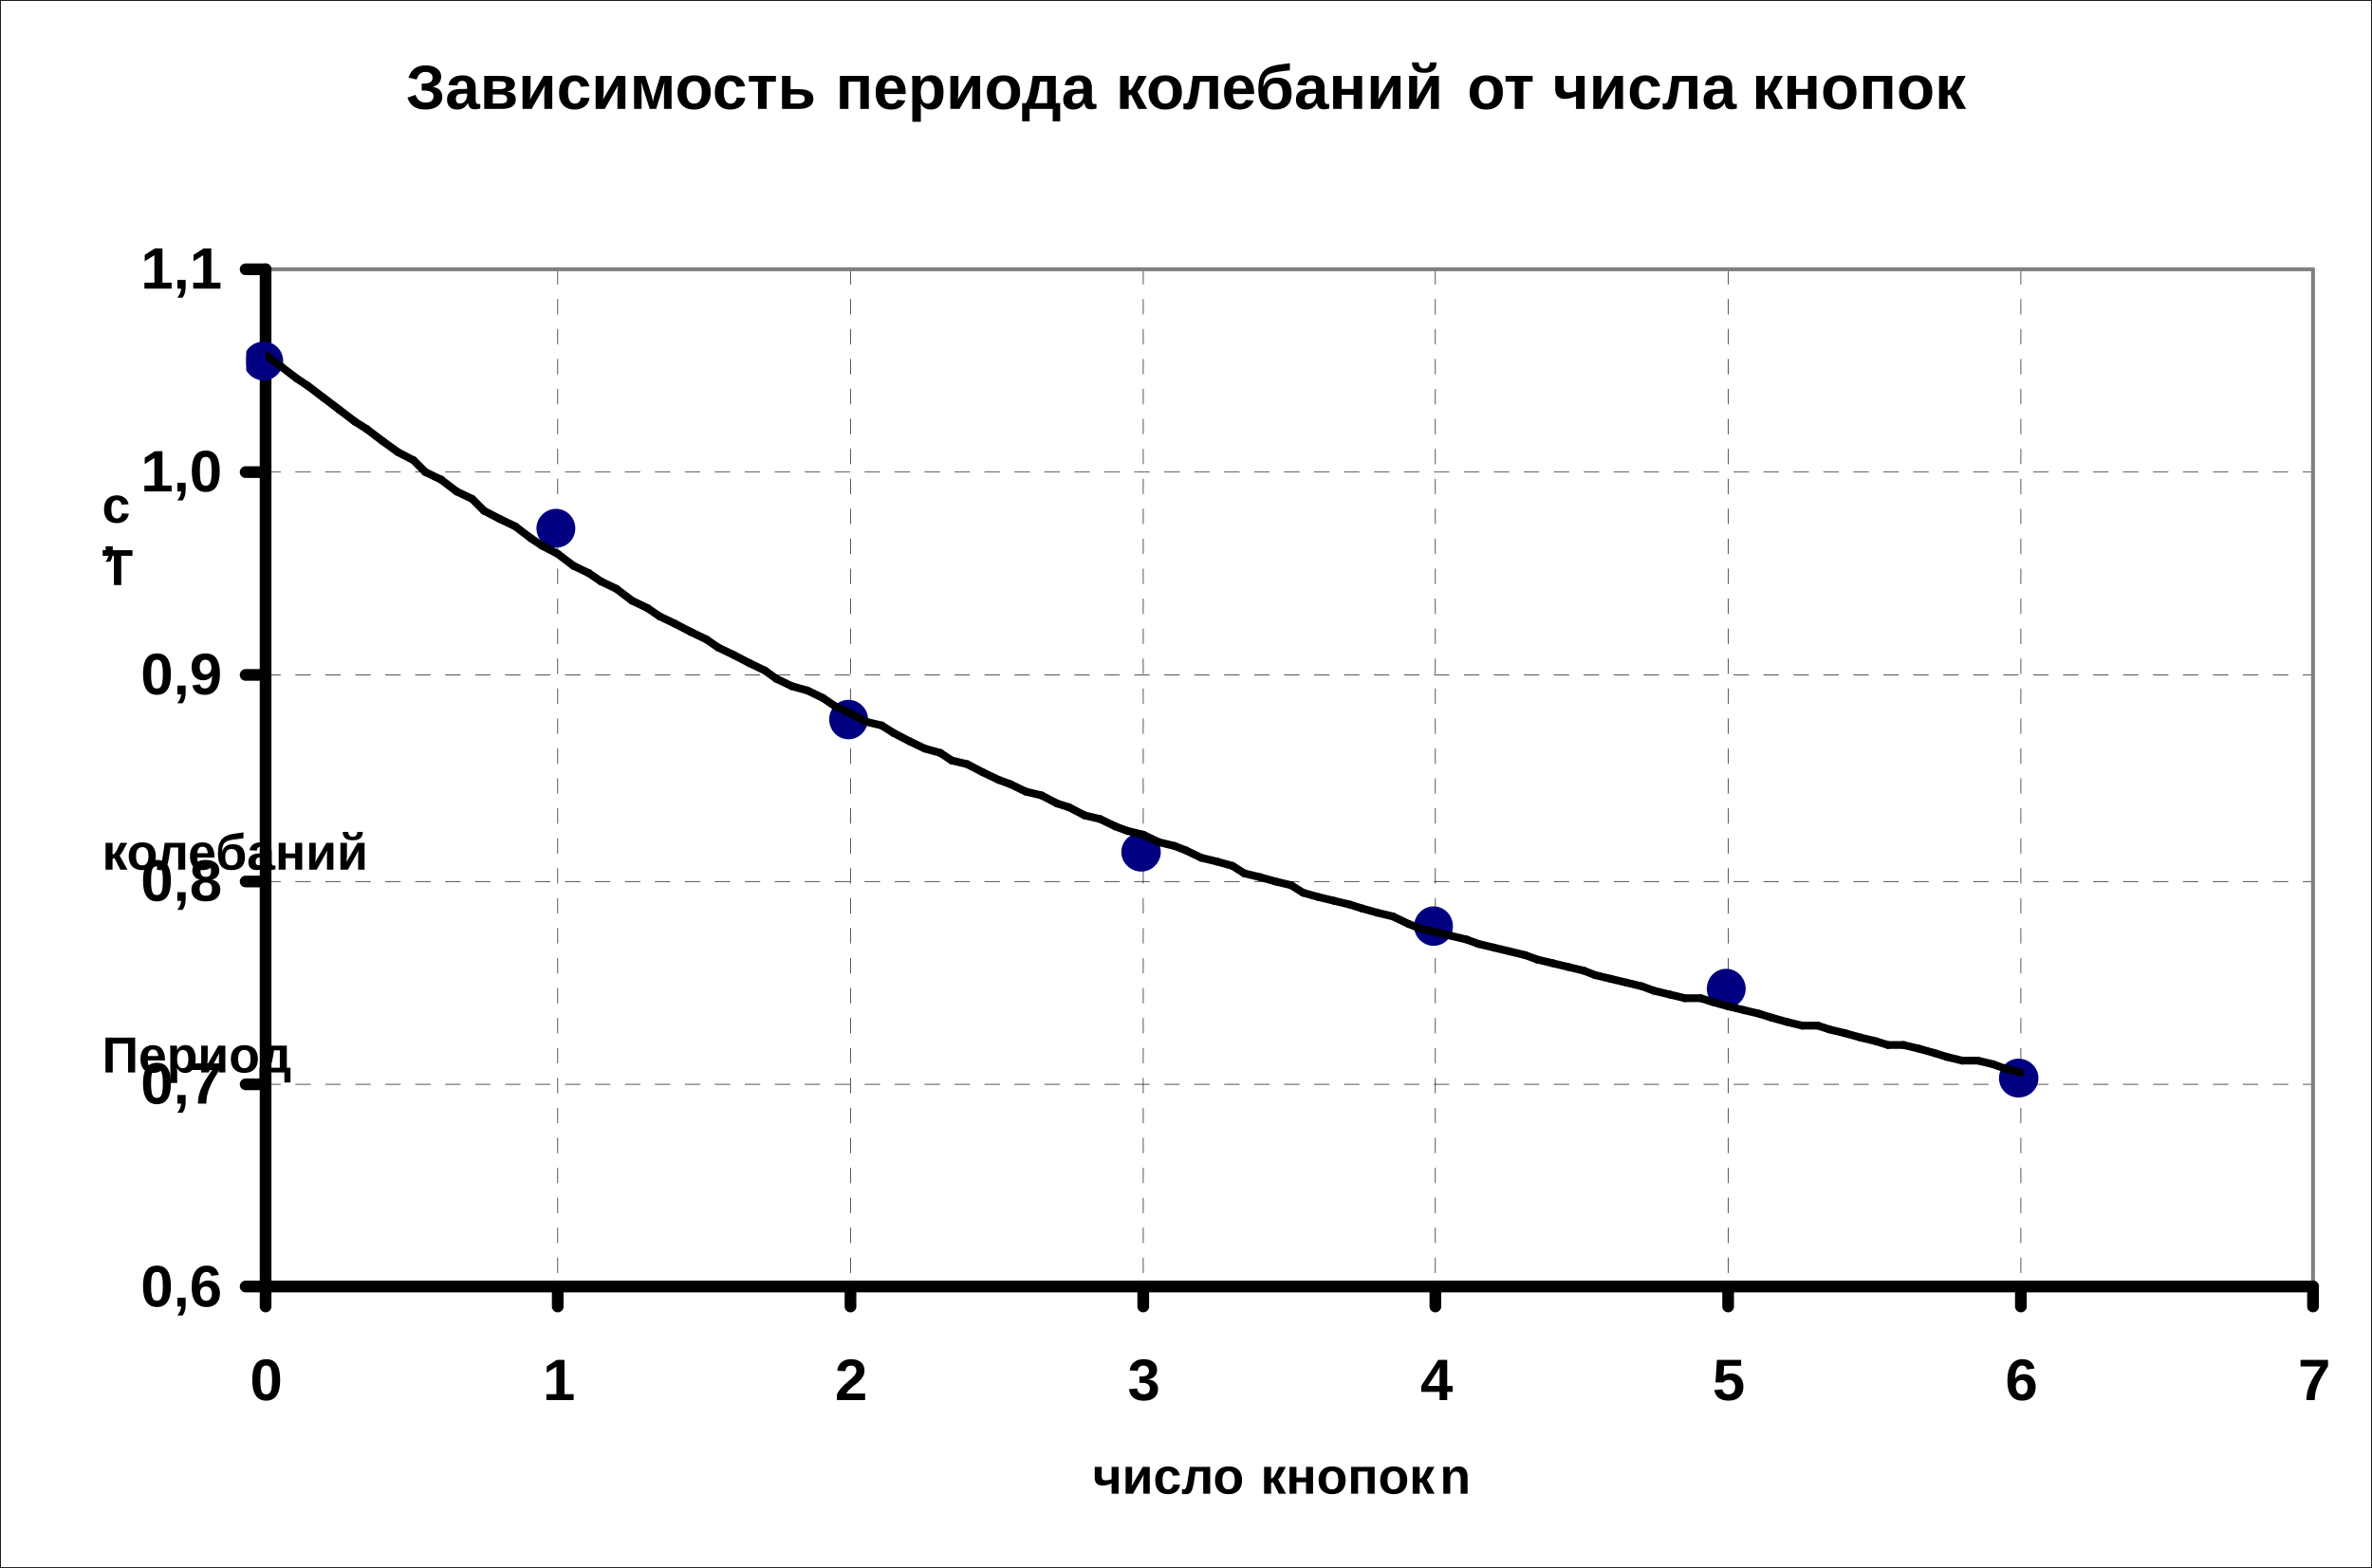
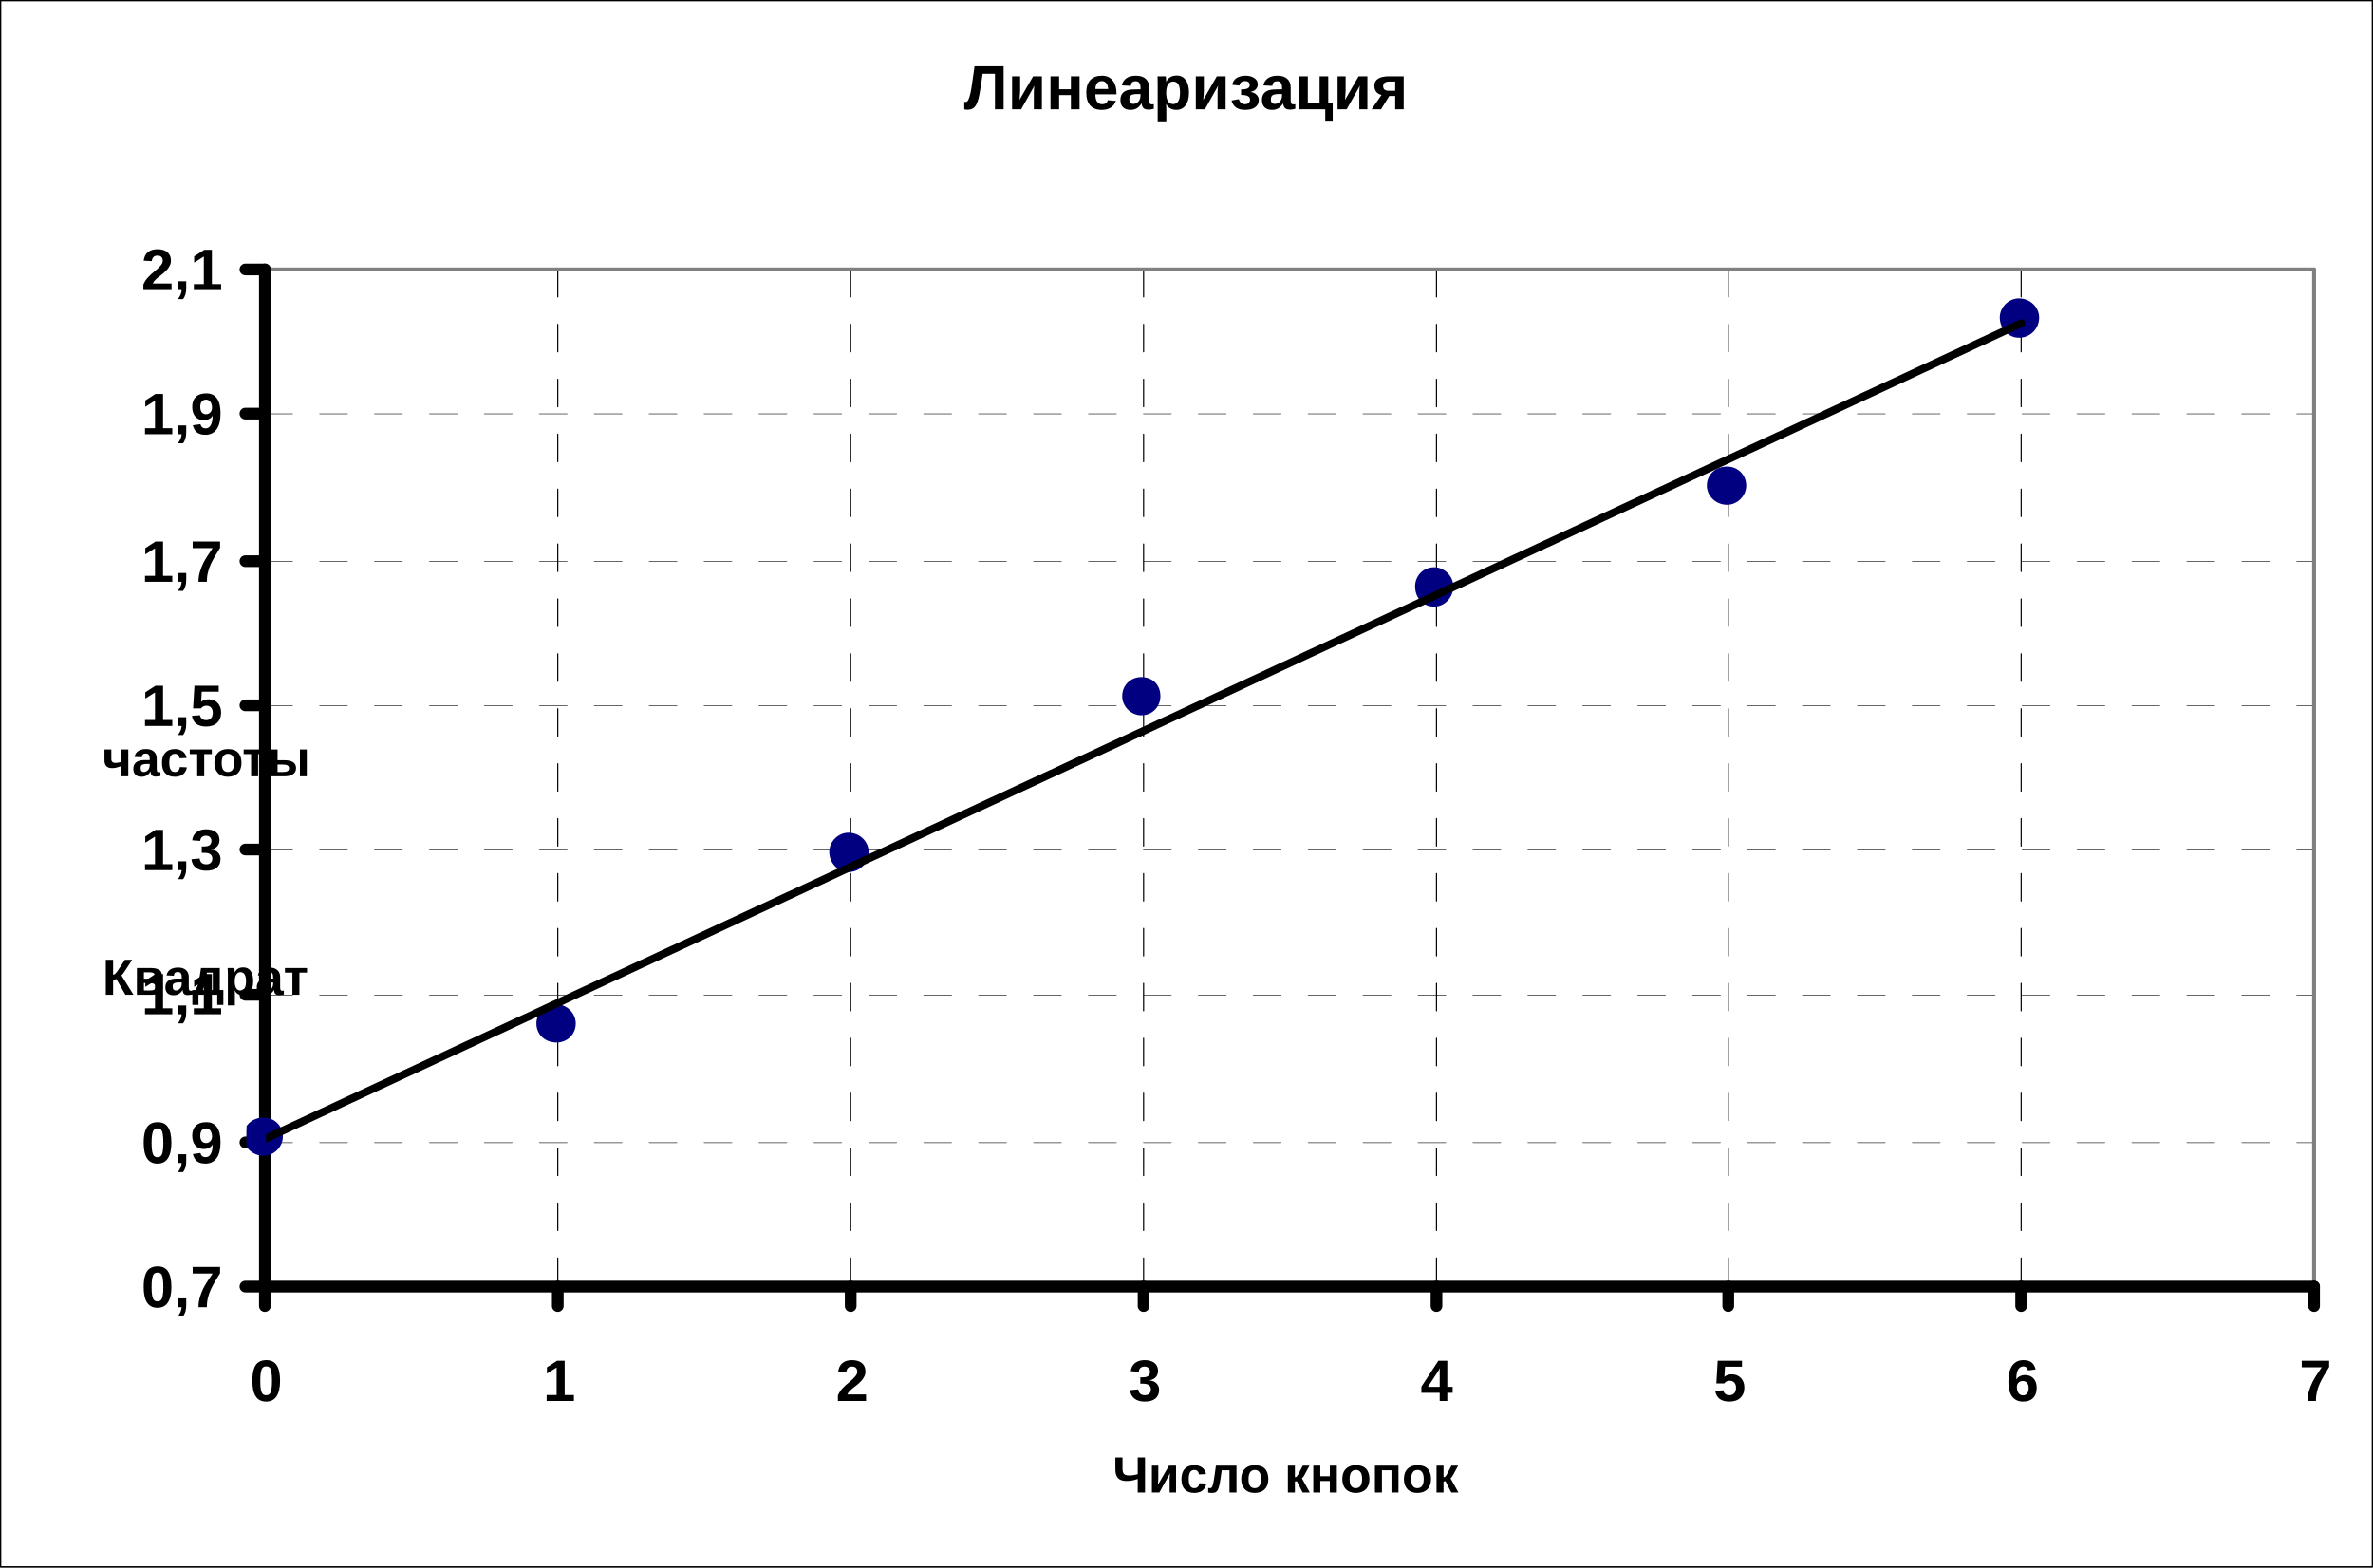
- <svg xmlns="http://www.w3.org/2000/svg" width="456.00pt" height="301.44pt" viewBox="0 0 456.00 301.44">
+ <svg xmlns="http://www.w3.org/2000/svg" width="248.88pt" height="164.40pt" viewBox="0 0 248.88 164.40">
  <defs>
    <clipPath id="figbox">
-       <rect x="0" y="0" width="456.00" height="301.44" />
+       <rect x="0" y="0" width="248.88" height="164.40" />
    </clipPath>
    <clipPath id="c0">
-       <rect x="107.22" y="51.78" width="0.24" height="195.72" />
+       <rect x="27.90" y="119.82" width="214.80" height="0.24" />
    </clipPath>
    <clipPath id="c1">
-       <rect x="163.50" y="51.78" width="0.24" height="195.72" />
+       <rect x="27.90" y="104.34" width="214.80" height="0.12" />
    </clipPath>
    <clipPath id="c2">
-       <rect x="219.78" y="51.78" width="0.24" height="195.72" />
+       <rect x="27.90" y="89.10" width="214.80" height="0.24" />
    </clipPath>
    <clipPath id="c3">
-       <rect x="275.94" y="51.78" width="0.24" height="195.72" />
+       <rect x="27.90" y="73.98" width="214.80" height="0.24" />
    </clipPath>
    <clipPath id="c4">
-       <rect x="332.22" y="51.78" width="0.24" height="195.72" />
+       <rect x="27.90" y="58.86" width="214.80" height="0.24" />
    </clipPath>
    <clipPath id="c5">
-       <rect x="388.50" y="51.78" width="0.24" height="195.72" />
+       <rect x="27.90" y="43.38" width="214.80" height="0.24" />
    </clipPath>
    <clipPath id="c6">
-       <rect x="444.66" y="51.78" width="0.24" height="195.72" />
+       <rect x="27.90" y="28.26" width="214.80" height="0.24" />
    </clipPath>
    <clipPath id="c7">
-       <rect x="47.34" y="65.46" width="7.44" height="8.04" />
+       <rect x="25.86" y="117.06" width="4.20" height="4.56" />
    </clipPath>
    <clipPath id="c8">
-       <rect x="51.06" y="67.38" width="4.08" height="4.20" />
+       <rect x="25.86" y="117.06" width="4.20" height="4.56" />
+     </clipPath>
+     <clipPath id="c9">
+       <rect x="27.90" y="33.42" width="184.80" height="86.76" />
    </clipPath>
  </defs>
  <g clip-path="url(#figbox)">
-     <path d="M0.06,0.06 L455.94,0.06 L455.94,301.38 L0.06,301.38 Z" fill="#ffffff" stroke="#000000" fill-rule="evenodd" stroke-width="0.120" stroke-linecap="round" stroke-linejoin="round" />
-     <path d="M51.06,208.50 L444.66,208.50" fill="none" stroke="#000000" stroke-width="0.120" stroke-linecap="round" stroke-linejoin="round" stroke-dasharray="2.88,2.88,2.88,2.88,2.88,2.88,2.88,2.88" stroke-dashoffset="0.00" />
-     <path d="M51.06,169.50 L444.66,169.50" fill="none" stroke="#000000" stroke-width="0.120" stroke-linecap="round" stroke-linejoin="round" stroke-dasharray="2.88,2.88,2.88,2.88,2.88,2.88,2.88,2.88" stroke-dashoffset="0.00" />
-     <path d="M51.06,129.78 L444.66,129.78" fill="none" stroke="#000000" stroke-width="0.120" stroke-linecap="round" stroke-linejoin="round" stroke-dasharray="2.88,2.88,2.88,2.88,2.88,2.88,2.88,2.88" stroke-dashoffset="0.00" />
-     <path d="M51.06,90.78 L444.66,90.78" fill="none" stroke="#000000" stroke-width="0.120" stroke-linecap="round" stroke-linejoin="round" stroke-dasharray="2.88,2.88,2.88,2.88,2.88,2.88,2.88,2.88" stroke-dashoffset="0.00" />
-     <path d="M51.06,51.78 L444.66,51.78" fill="none" stroke="#000000" stroke-width="0.120" stroke-linecap="round" stroke-linejoin="round" stroke-dasharray="2.88,2.88,2.88,2.88,2.88,2.88,2.88,2.88" stroke-dashoffset="0.00" />
-     <path d="M107.22,51.78 L107.22,247.38" fill="none" stroke="#000000" stroke-width="0.120" stroke-linecap="round" stroke-linejoin="round" stroke-dasharray="2.88,2.88,2.88,2.88,2.88,2.88,2.88,2.88" stroke-dashoffset="0.00" clip-path="url(#c0)" />
-     <path d="M163.50,51.78 L163.50,247.38" fill="none" stroke="#000000" stroke-width="0.120" stroke-linecap="round" stroke-linejoin="round" stroke-dasharray="2.88,2.88,2.88,2.88,2.88,2.88,2.88,2.88" stroke-dashoffset="0.00" clip-path="url(#c1)" />
-     <path d="M219.78,51.78 L219.78,247.38" fill="none" stroke="#000000" stroke-width="0.120" stroke-linecap="round" stroke-linejoin="round" stroke-dasharray="2.88,2.88,2.88,2.88,2.88,2.88,2.88,2.88" stroke-dashoffset="0.00" clip-path="url(#c2)" />
-     <path d="M275.94,51.78 L275.94,247.38" fill="none" stroke="#000000" stroke-width="0.120" stroke-linecap="round" stroke-linejoin="round" stroke-dasharray="2.88,2.88,2.88,2.88,2.88,2.88,2.88,2.88" stroke-dashoffset="0.00" clip-path="url(#c3)" />
-     <path d="M332.22,51.78 L332.22,247.38" fill="none" stroke="#000000" stroke-width="0.120" stroke-linecap="round" stroke-linejoin="round" stroke-dasharray="2.88,2.88,2.88,2.88,2.88,2.88,2.88,2.88" stroke-dashoffset="0.00" clip-path="url(#c4)" />
-     <path d="M388.50,51.78 L388.50,247.38" fill="none" stroke="#000000" stroke-width="0.120" stroke-linecap="round" stroke-linejoin="round" stroke-dasharray="2.88,2.88,2.88,2.88,2.88,2.88,2.88,2.88" stroke-dashoffset="0.00" clip-path="url(#c5)" />
-     <path d="M444.66,51.78 L444.66,247.38" fill="none" stroke="#000000" stroke-width="0.120" stroke-linecap="round" stroke-linejoin="round" stroke-dasharray="2.88,2.88,2.88,2.88,2.88,2.88,2.88,2.88" stroke-dashoffset="0.00" clip-path="url(#c6)" />
-     <path d="M51.06,51.78 L444.66,51.78" fill="none" stroke="#808080" stroke-width="0.750" stroke-linecap="round" stroke-linejoin="round" />
-     <path d="M444.66,51.78 L444.66,247.38" fill="none" stroke="#808080" stroke-width="0.750" stroke-linecap="round" stroke-linejoin="round" />
-     <path d="M444.66,247.38 L51.06,247.38" fill="none" stroke="#808080" stroke-width="0.750" stroke-linecap="round" stroke-linejoin="round" />
-     <path d="M51.06,247.38 L51.06,51.78" fill="none" stroke="#808080" stroke-width="0.750" stroke-linecap="round" stroke-linejoin="round" />
-     <path d="M51.06,51.78 L51.06,247.38" fill="none" stroke="#000000" stroke-width="2.249" stroke-linecap="round" stroke-linejoin="round" />
-     <path d="M47.22,247.38 L51.06,247.38" fill="none" stroke="#000000" stroke-width="2.249" stroke-linecap="round" stroke-linejoin="round" />
-     <path d="M47.22,208.50 L51.06,208.50" fill="none" stroke="#000000" stroke-width="2.249" stroke-linecap="round" stroke-linejoin="round" />
-     <path d="M47.22,169.50 L51.06,169.50" fill="none" stroke="#000000" stroke-width="2.249" stroke-linecap="round" stroke-linejoin="round" />
-     <path d="M47.22,129.78 L51.06,129.78" fill="none" stroke="#000000" stroke-width="2.249" stroke-linecap="round" stroke-linejoin="round" />
-     <path d="M47.22,90.78 L51.06,90.78" fill="none" stroke="#000000" stroke-width="2.249" stroke-linecap="round" stroke-linejoin="round" />
-     <path d="M47.22,51.78 L51.06,51.78" fill="none" stroke="#000000" stroke-width="2.249" stroke-linecap="round" stroke-linejoin="round" />
-     <path d="M51.06,247.38 L444.66,247.38" fill="none" stroke="#000000" stroke-width="2.249" stroke-linecap="round" stroke-linejoin="round" />
-     <path d="M51.06,251.22 L51.06,247.38" fill="none" stroke="#000000" stroke-width="2.249" stroke-linecap="round" stroke-linejoin="round" />
-     <path d="M107.22,251.22 L107.22,247.38" fill="none" stroke="#000000" stroke-width="2.249" stroke-linecap="round" stroke-linejoin="round" />
-     <path d="M163.50,251.22 L163.50,247.38" fill="none" stroke="#000000" stroke-width="2.249" stroke-linecap="round" stroke-linejoin="round" />
-     <path d="M219.78,251.22 L219.78,247.38" fill="none" stroke="#000000" stroke-width="2.249" stroke-linecap="round" stroke-linejoin="round" />
-     <path d="M275.94,251.22 L275.94,247.38" fill="none" stroke="#000000" stroke-width="2.249" stroke-linecap="round" stroke-linejoin="round" />
-     <path d="M332.22,251.22 L332.22,247.38" fill="none" stroke="#000000" stroke-width="2.249" stroke-linecap="round" stroke-linejoin="round" />
-     <path d="M388.50,251.22 L388.50,247.38" fill="none" stroke="#000000" stroke-width="2.249" stroke-linecap="round" stroke-linejoin="round" />
-     <path d="M444.66,251.22 L444.66,247.38" fill="none" stroke="#000000" stroke-width="2.249" stroke-linecap="round" stroke-linejoin="round" />
-     <path d="M54.06,69.42 C54.06,67.50 52.50,66.06 50.70,66.06 C48.78,66.06 47.22,67.50 47.22,69.42 C47.22,71.22 48.78,72.78 50.70,72.78 C52.50,72.78 54.06,71.22 54.06,69.42" fill="#000080" stroke="#000080" fill-rule="evenodd" stroke-width="0.750" stroke-linecap="round" stroke-linejoin="round" clip-path="url(#c7)" />
-     <path d="M110.22,101.58 C110.22,99.78 108.78,98.22 106.86,98.22 C105.06,98.22 103.50,99.78 103.50,101.58 C103.50,103.50 105.06,104.94 106.86,104.94 C108.78,104.94 110.22,103.50 110.22,101.58" fill="#000080" stroke="#000080" fill-rule="evenodd" stroke-width="0.750" stroke-linecap="round" stroke-linejoin="round" />
-     <path d="M166.50,138.30 C166.50,136.50 164.94,134.94 163.14,134.94 C161.22,134.94 159.78,136.50 159.78,138.30 C159.78,140.22 161.22,141.78 163.14,141.78 C164.94,141.78 166.50,140.22 166.50,138.30" fill="#000080" stroke="#000080" fill-rule="evenodd" stroke-width="0.750" stroke-linecap="round" stroke-linejoin="round" />
-     <path d="M222.78,163.86 C222.78,161.94 221.22,160.50 219.42,160.50 C217.50,160.50 215.94,161.94 215.94,163.86 C215.94,165.66 217.50,167.22 219.42,167.22 C221.22,167.22 222.78,165.66 222.78,163.86" fill="#000080" stroke="#000080" fill-rule="evenodd" stroke-width="0.750" stroke-linecap="round" stroke-linejoin="round" />
-     <path d="M278.94,178.14 C278.94,176.22 277.50,174.66 275.58,174.66 C273.78,174.66 272.22,176.22 272.22,178.14 C272.22,179.94 273.78,181.50 275.58,181.50 C277.50,181.50 278.94,179.94 278.94,178.14" fill="#000080" stroke="#000080" fill-rule="evenodd" stroke-width="0.750" stroke-linecap="round" stroke-linejoin="round" />
-     <path d="M335.22,190.14 C335.22,188.22 333.66,186.66 331.86,186.66 C329.94,186.66 328.50,188.22 328.50,190.14 C328.50,191.94 329.94,193.50 331.86,193.50 C333.66,193.50 335.22,191.94 335.22,190.14" fill="#000080" stroke="#000080" fill-rule="evenodd" stroke-width="0.750" stroke-linecap="round" stroke-linejoin="round" />
-     <path d="M391.50,207.30 C391.50,205.50 389.94,203.94 388.02,203.94 C386.22,203.94 384.66,205.50 384.66,207.30 C384.66,209.22 386.22,210.66 388.02,210.66 C389.94,210.66 391.50,209.22 391.50,207.30" fill="#000080" stroke="#000080" fill-rule="evenodd" stroke-width="0.750" stroke-linecap="round" stroke-linejoin="round" />
-     <path d="M51.06,68.22 L54.06,70.50" fill="none" stroke="#000000" stroke-width="1.499" stroke-linecap="round" stroke-linejoin="round" clip-path="url(#c8)" />
-     <path d="M54.06,70.50 L57.06,72.78" fill="none" stroke="#000000" stroke-width="1.499" stroke-linecap="round" stroke-linejoin="round" />
-     <path d="M57.06,72.78 L59.22,74.22" fill="none" stroke="#000000" stroke-width="1.499" stroke-linecap="round" stroke-linejoin="round" />
-     <path d="M59.22,74.22 L62.22,76.50" fill="none" stroke="#000000" stroke-width="1.499" stroke-linecap="round" stroke-linejoin="round" />
-     <path d="M62.22,76.50 L65.22,78.78" fill="none" stroke="#000000" stroke-width="1.499" stroke-linecap="round" stroke-linejoin="round" />
-     <path d="M65.22,78.78 L68.22,81.06" fill="none" stroke="#000000" stroke-width="1.499" stroke-linecap="round" stroke-linejoin="round" />
-     <path d="M68.22,81.06 L70.50,82.50" fill="none" stroke="#000000" stroke-width="1.499" stroke-linecap="round" stroke-linejoin="round" />
-     <path d="M70.50,82.50 L73.50,84.78" fill="none" stroke="#000000" stroke-width="1.499" stroke-linecap="round" stroke-linejoin="round" />
-     <path d="M73.50,84.78 L76.50,86.94" fill="none" stroke="#000000" stroke-width="1.499" stroke-linecap="round" stroke-linejoin="round" />
-     <path d="M76.50,86.94 L79.50,88.50" fill="none" stroke="#000000" stroke-width="1.499" stroke-linecap="round" stroke-linejoin="round" />
-     <path d="M79.50,88.50 L81.78,90.78" fill="none" stroke="#000000" stroke-width="1.499" stroke-linecap="round" stroke-linejoin="round" />
-     <path d="M81.78,90.78 L84.78,92.22" fill="none" stroke="#000000" stroke-width="1.499" stroke-linecap="round" stroke-linejoin="round" />
-     <path d="M84.78,92.22 L87.78,94.50" fill="none" stroke="#000000" stroke-width="1.499" stroke-linecap="round" stroke-linejoin="round" />
-     <path d="M87.78,94.50 L90.78,95.94" fill="none" stroke="#000000" stroke-width="1.499" stroke-linecap="round" stroke-linejoin="round" />
-     <path d="M90.78,95.94 L93.06,98.22" fill="none" stroke="#000000" stroke-width="1.499" stroke-linecap="round" stroke-linejoin="round" />
-     <path d="M93.06,98.22 L96.06,99.78" fill="none" stroke="#000000" stroke-width="1.499" stroke-linecap="round" stroke-linejoin="round" />
-     <path d="M96.06,99.78 L99.06,101.22" fill="none" stroke="#000000" stroke-width="1.499" stroke-linecap="round" stroke-linejoin="round" />
-     <path d="M99.06,101.22 L102.06,103.50" fill="none" stroke="#000000" stroke-width="1.499" stroke-linecap="round" stroke-linejoin="round" />
-     <path d="M102.06,103.50 L104.22,104.94" fill="none" stroke="#000000" stroke-width="1.499" stroke-linecap="round" stroke-linejoin="round" />
-     <path d="M104.22,104.94 L107.22,106.50" fill="none" stroke="#000000" stroke-width="1.499" stroke-linecap="round" stroke-linejoin="round" />
-     <path d="M107.22,106.50 L110.22,108.78" fill="none" stroke="#000000" stroke-width="1.499" stroke-linecap="round" stroke-linejoin="round" />
-     <path d="M110.22,108.78 L113.22,110.22" fill="none" stroke="#000000" stroke-width="1.499" stroke-linecap="round" stroke-linejoin="round" />
-     <path d="M113.22,110.22 L115.50,111.78" fill="none" stroke="#000000" stroke-width="1.499" stroke-linecap="round" stroke-linejoin="round" />
-     <path d="M115.50,111.78 L118.50,113.22" fill="none" stroke="#000000" stroke-width="1.499" stroke-linecap="round" stroke-linejoin="round" />
-     <path d="M118.50,113.22 L121.50,115.50" fill="none" stroke="#000000" stroke-width="1.499" stroke-linecap="round" stroke-linejoin="round" />
-     <path d="M121.50,115.50 L124.50,116.94" fill="none" stroke="#000000" stroke-width="1.499" stroke-linecap="round" stroke-linejoin="round" />
-     <path d="M124.50,116.94 L126.78,118.50" fill="none" stroke="#000000" stroke-width="1.499" stroke-linecap="round" stroke-linejoin="round" />
-     <path d="M126.78,118.50 L129.78,119.94" fill="none" stroke="#000000" stroke-width="1.499" stroke-linecap="round" stroke-linejoin="round" />
-     <path d="M129.78,119.94 L132.78,121.50" fill="none" stroke="#000000" stroke-width="1.499" stroke-linecap="round" stroke-linejoin="round" />
-     <path d="M132.78,121.50 L135.78,122.94" fill="none" stroke="#000000" stroke-width="1.499" stroke-linecap="round" stroke-linejoin="round" />
-     <path d="M135.78,122.94 L138.06,124.50" fill="none" stroke="#000000" stroke-width="1.499" stroke-linecap="round" stroke-linejoin="round" />
-     <path d="M138.06,124.50 L141.06,125.94" fill="none" stroke="#000000" stroke-width="1.499" stroke-linecap="round" stroke-linejoin="round" />
-     <path d="M141.06,125.94 L144.06,127.50" fill="none" stroke="#000000" stroke-width="1.499" stroke-linecap="round" stroke-linejoin="round" />
-     <path d="M144.06,127.50 L147.06,128.94" fill="none" stroke="#000000" stroke-width="1.499" stroke-linecap="round" stroke-linejoin="round" />
-     <path d="M147.06,128.94 L149.22,130.50" fill="none" stroke="#000000" stroke-width="1.499" stroke-linecap="round" stroke-linejoin="round" />
-     <path d="M149.22,130.50 L152.22,131.94" fill="none" stroke="#000000" stroke-width="1.499" stroke-linecap="round" stroke-linejoin="round" />
-     <path d="M152.22,131.94 L155.22,132.78" fill="none" stroke="#000000" stroke-width="1.499" stroke-linecap="round" stroke-linejoin="round" />
-     <path d="M155.22,132.78 L158.22,134.22" fill="none" stroke="#000000" stroke-width="1.499" stroke-linecap="round" stroke-linejoin="round" />
-     <path d="M158.22,134.22 L160.50,135.78" fill="none" stroke="#000000" stroke-width="1.499" stroke-linecap="round" stroke-linejoin="round" />
-     <path d="M160.50,135.78 L163.50,137.22" fill="none" stroke="#000000" stroke-width="1.499" stroke-linecap="round" stroke-linejoin="round" />
-     <path d="M163.50,137.22 L166.50,138.78" fill="none" stroke="#000000" stroke-width="1.499" stroke-linecap="round" stroke-linejoin="round" />
-     <path d="M166.50,138.78 L169.50,139.50" fill="none" stroke="#000000" stroke-width="1.499" stroke-linecap="round" stroke-linejoin="round" />
-     <path d="M169.50,139.50 L171.78,140.94" fill="none" stroke="#000000" stroke-width="1.499" stroke-linecap="round" stroke-linejoin="round" />
-     <path d="M171.78,140.94 L174.78,142.50" fill="none" stroke="#000000" stroke-width="1.499" stroke-linecap="round" stroke-linejoin="round" />
-     <path d="M174.78,142.50 L177.78,143.94" fill="none" stroke="#000000" stroke-width="1.499" stroke-linecap="round" stroke-linejoin="round" />
-     <path d="M177.78,143.94 L180.78,144.78" fill="none" stroke="#000000" stroke-width="1.499" stroke-linecap="round" stroke-linejoin="round" />
-     <path d="M180.78,144.78 L182.94,146.22" fill="none" stroke="#000000" stroke-width="1.499" stroke-linecap="round" stroke-linejoin="round" />
-     <path d="M182.94,146.22 L185.94,146.94" fill="none" stroke="#000000" stroke-width="1.499" stroke-linecap="round" stroke-linejoin="round" />
-     <path d="M185.94,146.94 L188.94,148.50" fill="none" stroke="#000000" stroke-width="1.499" stroke-linecap="round" stroke-linejoin="round" />
-     <path d="M188.94,148.50 L191.94,149.94" fill="none" stroke="#000000" stroke-width="1.499" stroke-linecap="round" stroke-linejoin="round" />
-     <path d="M191.94,149.94 L194.22,150.78" fill="none" stroke="#000000" stroke-width="1.499" stroke-linecap="round" stroke-linejoin="round" />
-     <path d="M194.22,150.78 L197.22,152.22" fill="none" stroke="#000000" stroke-width="1.499" stroke-linecap="round" stroke-linejoin="round" />
-     <path d="M197.22,152.22 L200.22,152.94" fill="none" stroke="#000000" stroke-width="1.499" stroke-linecap="round" stroke-linejoin="round" />
-     <path d="M200.22,152.94 L203.22,154.50" fill="none" stroke="#000000" stroke-width="1.499" stroke-linecap="round" stroke-linejoin="round" />
-     <path d="M203.22,154.50 L205.50,155.22" fill="none" stroke="#000000" stroke-width="1.499" stroke-linecap="round" stroke-linejoin="round" />
-     <path d="M205.50,155.22 L208.50,156.78" fill="none" stroke="#000000" stroke-width="1.499" stroke-linecap="round" stroke-linejoin="round" />
-     <path d="M208.50,156.78 L211.50,157.50" fill="none" stroke="#000000" stroke-width="1.499" stroke-linecap="round" stroke-linejoin="round" />
-     <path d="M211.50,157.50 L214.50,158.94" fill="none" stroke="#000000" stroke-width="1.499" stroke-linecap="round" stroke-linejoin="round" />
-     <path d="M214.50,158.94 L216.78,159.78" fill="none" stroke="#000000" stroke-width="1.499" stroke-linecap="round" stroke-linejoin="round" />
-     <path d="M216.78,159.78 L219.78,160.50" fill="none" stroke="#000000" stroke-width="1.499" stroke-linecap="round" stroke-linejoin="round" />
-     <path d="M219.78,160.50 L222.78,161.94" fill="none" stroke="#000000" stroke-width="1.499" stroke-linecap="round" stroke-linejoin="round" />
-     <path d="M222.78,161.94 L225.78,162.66" fill="none" stroke="#000000" stroke-width="1.499" stroke-linecap="round" stroke-linejoin="round" />
-     <path d="M225.78,162.66 L227.94,163.50" fill="none" stroke="#000000" stroke-width="1.499" stroke-linecap="round" stroke-linejoin="round" />
-     <path d="M227.94,163.50 L230.94,164.94" fill="none" stroke="#000000" stroke-width="1.499" stroke-linecap="round" stroke-linejoin="round" />
-     <path d="M230.94,164.94 L233.94,165.66" fill="none" stroke="#000000" stroke-width="1.499" stroke-linecap="round" stroke-linejoin="round" />
-     <path d="M233.94,165.66 L236.94,166.50" fill="none" stroke="#000000" stroke-width="1.499" stroke-linecap="round" stroke-linejoin="round" />
-     <path d="M236.94,166.50 L239.22,167.94" fill="none" stroke="#000000" stroke-width="1.499" stroke-linecap="round" stroke-linejoin="round" />
-     <path d="M239.22,167.94 L242.22,168.66" fill="none" stroke="#000000" stroke-width="1.499" stroke-linecap="round" stroke-linejoin="round" />
-     <path d="M242.22,168.66 L245.22,169.50" fill="none" stroke="#000000" stroke-width="1.499" stroke-linecap="round" stroke-linejoin="round" />
-     <path d="M245.22,169.50 L248.22,170.22" fill="none" stroke="#000000" stroke-width="1.499" stroke-linecap="round" stroke-linejoin="round" />
-     <path d="M248.22,170.22 L250.50,171.66" fill="none" stroke="#000000" stroke-width="1.499" stroke-linecap="round" stroke-linejoin="round" />
-     <path d="M250.50,171.66 L253.50,172.50" fill="none" stroke="#000000" stroke-width="1.499" stroke-linecap="round" stroke-linejoin="round" />
-     <path d="M253.50,172.50 L256.50,173.22" fill="none" stroke="#000000" stroke-width="1.499" stroke-linecap="round" stroke-linejoin="round" />
-     <path d="M256.50,173.22 L259.50,173.94" fill="none" stroke="#000000" stroke-width="1.499" stroke-linecap="round" stroke-linejoin="round" />
-     <path d="M259.50,173.94 L261.78,174.66" fill="none" stroke="#000000" stroke-width="1.499" stroke-linecap="round" stroke-linejoin="round" />
-     <path d="M261.78,174.66 L264.78,175.50" fill="none" stroke="#000000" stroke-width="1.499" stroke-linecap="round" stroke-linejoin="round" />
-     <path d="M264.78,175.50 L267.78,176.22" fill="none" stroke="#000000" stroke-width="1.499" stroke-linecap="round" stroke-linejoin="round" />
-     <path d="M267.78,176.22 L270.78,177.66" fill="none" stroke="#000000" stroke-width="1.499" stroke-linecap="round" stroke-linejoin="round" />
-     <path d="M270.78,177.66 L272.94,178.50" fill="none" stroke="#000000" stroke-width="1.499" stroke-linecap="round" stroke-linejoin="round" />
-     <path d="M272.94,178.50 L275.94,179.22" fill="none" stroke="#000000" stroke-width="1.499" stroke-linecap="round" stroke-linejoin="round" />
-     <path d="M275.94,179.22 L278.94,179.94" fill="none" stroke="#000000" stroke-width="1.499" stroke-linecap="round" stroke-linejoin="round" />
-     <path d="M278.94,179.94 L281.94,180.66" fill="none" stroke="#000000" stroke-width="1.499" stroke-linecap="round" stroke-linejoin="round" />
-     <path d="M281.94,180.66 L284.22,181.50" fill="none" stroke="#000000" stroke-width="1.499" stroke-linecap="round" stroke-linejoin="round" />
-     <path d="M284.22,181.50 L287.22,182.22" fill="none" stroke="#000000" stroke-width="1.499" stroke-linecap="round" stroke-linejoin="round" />
-     <path d="M287.22,182.22 L290.22,182.94" fill="none" stroke="#000000" stroke-width="1.499" stroke-linecap="round" stroke-linejoin="round" />
-     <path d="M290.22,182.94 L293.22,183.66" fill="none" stroke="#000000" stroke-width="1.499" stroke-linecap="round" stroke-linejoin="round" />
-     <path d="M293.22,183.66 L295.50,184.50" fill="none" stroke="#000000" stroke-width="1.499" stroke-linecap="round" stroke-linejoin="round" />
-     <path d="M295.50,184.50 L298.50,185.22" fill="none" stroke="#000000" stroke-width="1.499" stroke-linecap="round" stroke-linejoin="round" />
-     <path d="M298.50,185.22 L301.50,185.94" fill="none" stroke="#000000" stroke-width="1.499" stroke-linecap="round" stroke-linejoin="round" />
-     <path d="M301.50,185.94 L304.50,186.66" fill="none" stroke="#000000" stroke-width="1.499" stroke-linecap="round" stroke-linejoin="round" />
-     <path d="M304.50,186.66 L306.66,187.50" fill="none" stroke="#000000" stroke-width="1.499" stroke-linecap="round" stroke-linejoin="round" />
-     <path d="M306.66,187.50 L309.66,188.22" fill="none" stroke="#000000" stroke-width="1.499" stroke-linecap="round" stroke-linejoin="round" />
-     <path d="M309.66,188.22 L312.66,188.94" fill="none" stroke="#000000" stroke-width="1.499" stroke-linecap="round" stroke-linejoin="round" />
-     <path d="M312.66,188.94 L315.66,189.66" fill="none" stroke="#000000" stroke-width="1.499" stroke-linecap="round" stroke-linejoin="round" />
-     <path d="M315.66,189.66 L317.94,190.50" fill="none" stroke="#000000" stroke-width="1.499" stroke-linecap="round" stroke-linejoin="round" />
-     <path d="M317.94,190.50 L320.94,191.22" fill="none" stroke="#000000" stroke-width="1.499" stroke-linecap="round" stroke-linejoin="round" />
-     <path d="M320.94,191.22 L323.94,191.94" fill="none" stroke="#000000" stroke-width="1.499" stroke-linecap="round" stroke-linejoin="round" />
-     <path d="M323.94,191.94 L326.94,191.94" fill="none" stroke="#000000" stroke-width="1.499" stroke-linecap="round" stroke-linejoin="round" />
-     <path d="M326.94,191.94 L329.22,192.66" fill="none" stroke="#000000" stroke-width="1.499" stroke-linecap="round" stroke-linejoin="round" />
-     <path d="M329.22,192.66 L332.22,193.50" fill="none" stroke="#000000" stroke-width="1.499" stroke-linecap="round" stroke-linejoin="round" />
-     <path d="M332.22,193.50 L335.22,194.22" fill="none" stroke="#000000" stroke-width="1.499" stroke-linecap="round" stroke-linejoin="round" />
-     <path d="M335.22,194.22 L338.22,194.94" fill="none" stroke="#000000" stroke-width="1.499" stroke-linecap="round" stroke-linejoin="round" />
-     <path d="M338.22,194.94 L340.50,195.66" fill="none" stroke="#000000" stroke-width="1.499" stroke-linecap="round" stroke-linejoin="round" />
-     <path d="M340.50,195.66 L343.50,196.50" fill="none" stroke="#000000" stroke-width="1.499" stroke-linecap="round" stroke-linejoin="round" />
-     <path d="M343.50,196.50 L346.50,197.22" fill="none" stroke="#000000" stroke-width="1.499" stroke-linecap="round" stroke-linejoin="round" />
-     <path d="M346.50,197.22 L349.50,197.22" fill="none" stroke="#000000" stroke-width="1.499" stroke-linecap="round" stroke-linejoin="round" />
-     <path d="M349.50,197.22 L351.66,197.94" fill="none" stroke="#000000" stroke-width="1.499" stroke-linecap="round" stroke-linejoin="round" />
-     <path d="M351.66,197.94 L354.66,198.66" fill="none" stroke="#000000" stroke-width="1.499" stroke-linecap="round" stroke-linejoin="round" />
-     <path d="M354.66,198.66 L357.66,199.50" fill="none" stroke="#000000" stroke-width="1.499" stroke-linecap="round" stroke-linejoin="round" />
-     <path d="M357.66,199.50 L360.66,200.22" fill="none" stroke="#000000" stroke-width="1.499" stroke-linecap="round" stroke-linejoin="round" />
-     <path d="M360.66,200.22 L362.94,200.94" fill="none" stroke="#000000" stroke-width="1.499" stroke-linecap="round" stroke-linejoin="round" />
-     <path d="M362.94,200.94 L365.94,200.94" fill="none" stroke="#000000" stroke-width="1.499" stroke-linecap="round" stroke-linejoin="round" />
-     <path d="M365.94,200.94 L368.94,201.66" fill="none" stroke="#000000" stroke-width="1.499" stroke-linecap="round" stroke-linejoin="round" />
-     <path d="M368.94,201.66 L371.94,202.50" fill="none" stroke="#000000" stroke-width="1.499" stroke-linecap="round" stroke-linejoin="round" />
-     <path d="M371.94,202.50 L374.22,203.22" fill="none" stroke="#000000" stroke-width="1.499" stroke-linecap="round" stroke-linejoin="round" />
-     <path d="M374.22,203.22 L377.22,203.94" fill="none" stroke="#000000" stroke-width="1.499" stroke-linecap="round" stroke-linejoin="round" />
-     <path d="M377.22,203.94 L380.22,203.94" fill="none" stroke="#000000" stroke-width="1.499" stroke-linecap="round" stroke-linejoin="round" />
-     <path d="M380.22,203.94 L383.22,204.66" fill="none" stroke="#000000" stroke-width="1.499" stroke-linecap="round" stroke-linejoin="round" />
-     <path d="M383.22,204.66 L385.50,205.50" fill="none" stroke="#000000" stroke-width="1.499" stroke-linecap="round" stroke-linejoin="round" />
-     <path d="M385.50,205.50 L388.50,206.22" fill="none" stroke="#000000" stroke-width="1.499" stroke-linecap="round" stroke-linejoin="round" />
-     <path d="M0.06,0.06 L455.94,0.06 L455.94,301.38 L0.06,301.38 Z" fill="none" stroke="#000000" stroke-width="0.120" stroke-linecap="round" stroke-linejoin="round" />
-     <text x="78.06" y="20.94" font-family="Arial, Helvetica, sans-serif" font-size="12.00" font-weight="bold" fill="#000000">Зависимость</text>
-     <text x="160.62" y="20.94" font-family="Arial, Helvetica, sans-serif" font-size="12.00" font-weight="bold" fill="#000000">периода</text>
-     <text x="214.50" y="20.94" font-family="Arial, Helvetica, sans-serif" font-size="12.00" font-weight="bold" fill="#000000">колебаний</text>
-     <text x="282.06" y="20.94" font-family="Arial, Helvetica, sans-serif" font-size="12.00" font-weight="bold" fill="#000000">от</text>
-     <text x="298.50" y="20.94" font-family="Arial, Helvetica, sans-serif" font-size="12.00" font-weight="bold" fill="#000000">числа</text>
-     <text x="336.78" y="20.94" font-family="Arial, Helvetica, sans-serif" font-size="12.00" font-weight="bold" fill="#000000">кнопок</text>
-     <text x="27.06" y="251.22" font-family="Arial, Helvetica, sans-serif" font-size="11.25" font-weight="bold" fill="#000000">0,6</text>
-     <text x="27.06" y="212.22" font-family="Arial, Helvetica, sans-serif" font-size="11.25" font-weight="bold" fill="#000000">0,7</text>
-     <text x="27.06" y="173.22" font-family="Arial, Helvetica, sans-serif" font-size="11.25" font-weight="bold" fill="#000000">0,8</text>
-     <text x="27.06" y="133.50" font-family="Arial, Helvetica, sans-serif" font-size="11.25" font-weight="bold" fill="#000000">0,9</text>
-     <text x="27.06" y="94.50" font-family="Arial, Helvetica, sans-serif" font-size="11.25" font-weight="bold" fill="#000000">1,0</text>
-     <text x="27.06" y="55.50" font-family="Arial, Helvetica, sans-serif" font-size="11.25" font-weight="bold" fill="#000000">1,1</text>
-     <text x="48.06" y="269.22" font-family="Arial, Helvetica, sans-serif" font-size="11.25" font-weight="bold" fill="#000000">0</text>
-     <text x="104.34" y="269.22" font-family="Arial, Helvetica, sans-serif" font-size="11.25" font-weight="bold" fill="#000000">1</text>
-     <text x="160.50" y="269.22" font-family="Arial, Helvetica, sans-serif" font-size="11.25" font-weight="bold" fill="#000000">2</text>
-     <text x="216.78" y="269.22" font-family="Arial, Helvetica, sans-serif" font-size="11.25" font-weight="bold" fill="#000000">3</text>
-     <text x="273.06" y="269.22" font-family="Arial, Helvetica, sans-serif" font-size="11.25" font-weight="bold" fill="#000000">4</text>
-     <text x="329.22" y="269.22" font-family="Arial, Helvetica, sans-serif" font-size="11.25" font-weight="bold" fill="#000000">5</text>
-     <text x="385.50" y="269.22" font-family="Arial, Helvetica, sans-serif" font-size="11.25" font-weight="bold" fill="#000000">6</text>
-     <text x="441.78" y="269.22" font-family="Arial, Helvetica, sans-serif" font-size="11.25" font-weight="bold" fill="#000000">7</text>
-     <text x="210.06" y="287.22" font-family="Arial, Helvetica, sans-serif" font-size="9.75" font-weight="bold" fill="#000000">число</text>
-     <text x="242.34" y="287.22" font-family="Arial, Helvetica, sans-serif" font-size="9.75" font-weight="bold" fill="#000000">кнопок</text>
-     <text x="276.78" y="287.22" font-family="Arial, Helvetica, sans-serif" font-size="9.75" font-weight="bold" fill="#000000"> n</text>
-     <text x="19.62" y="206.22" font-family="Arial, Helvetica, sans-serif" font-size="9.75" font-weight="bold" fill="#000000">Период</text>
-     <text x="19.62" y="167.22" font-family="Arial, Helvetica, sans-serif" font-size="9.75" font-weight="bold" fill="#000000">колебаний</text>
-     <text x="19.62" y="112.50" font-family="Arial, Helvetica, sans-serif" font-size="9.75" font-weight="bold" fill="#000000">Т</text>
-     <text x="19.62" y="106.50" font-family="Arial, Helvetica, sans-serif" font-size="9.75" font-weight="bold" fill="#000000">, </text>
-     <text x="19.62" y="100.50" font-family="Arial, Helvetica, sans-serif" font-size="9.75" font-weight="bold" fill="#000000">с</text>
+     <path d="M0.06,0.06 L248.82,0.06 L248.82,164.34 L0.06,164.34 Z" fill="#ffffff" stroke="#000000" fill-rule="evenodd" stroke-width="0.120" stroke-linecap="round" stroke-linejoin="round" />
+     <path d="M27.78,119.82 L242.70,119.82" fill="none" stroke="#000000" stroke-width="0.120" stroke-linecap="round" stroke-linejoin="round" stroke-dasharray="2.88,2.88,2.88,2.88,2.88,2.88,2.88,2.88" stroke-dashoffset="0.00" clip-path="url(#c0)" />
+     <path d="M27.78,104.34 L242.70,104.34" fill="none" stroke="#000000" stroke-width="0.120" stroke-linecap="round" stroke-linejoin="round" stroke-dasharray="2.88,2.88,2.88,2.88,2.88,2.88,2.88,2.88" stroke-dashoffset="0.00" clip-path="url(#c1)" />
+     <path d="M27.78,89.10 L242.70,89.10" fill="none" stroke="#000000" stroke-width="0.120" stroke-linecap="round" stroke-linejoin="round" stroke-dasharray="2.88,2.88,2.88,2.88,2.88,2.88,2.88,2.88" stroke-dashoffset="0.00" clip-path="url(#c2)" />
+     <path d="M27.78,73.98 L242.70,73.98" fill="none" stroke="#000000" stroke-width="0.120" stroke-linecap="round" stroke-linejoin="round" stroke-dasharray="2.88,2.88,2.88,2.88,2.88,2.88,2.88,2.88" stroke-dashoffset="0.00" clip-path="url(#c3)" />
+     <path d="M27.78,58.86 L242.70,58.86" fill="none" stroke="#000000" stroke-width="0.120" stroke-linecap="round" stroke-linejoin="round" stroke-dasharray="2.88,2.88,2.88,2.88,2.88,2.88,2.88,2.88" stroke-dashoffset="0.00" clip-path="url(#c4)" />
+     <path d="M27.78,43.38 L242.70,43.38" fill="none" stroke="#000000" stroke-width="0.120" stroke-linecap="round" stroke-linejoin="round" stroke-dasharray="2.88,2.88,2.88,2.88,2.88,2.88,2.88,2.88" stroke-dashoffset="0.00" clip-path="url(#c5)" />
+     <path d="M27.78,28.26 L242.70,28.26" fill="none" stroke="#000000" stroke-width="0.120" stroke-linecap="round" stroke-linejoin="round" stroke-dasharray="2.88,2.88,2.88,2.88,2.88,2.88,2.88,2.88" stroke-dashoffset="0.00" clip-path="url(#c6)" />
+     <path d="M58.50,28.26 L58.50,134.94" fill="none" stroke="#000000" stroke-width="0.120" stroke-linecap="round" stroke-linejoin="round" stroke-dasharray="2.88,2.88,2.88,2.88,2.88,2.88,2.88,2.88" stroke-dashoffset="0.00" />
+     <path d="M89.22,28.26 L89.22,134.94" fill="none" stroke="#000000" stroke-width="0.120" stroke-linecap="round" stroke-linejoin="round" stroke-dasharray="2.88,2.88,2.88,2.88,2.88,2.88,2.88,2.88" stroke-dashoffset="0.00" />
+     <path d="M119.94,28.26 L119.94,134.94" fill="none" stroke="#000000" stroke-width="0.120" stroke-linecap="round" stroke-linejoin="round" stroke-dasharray="2.88,2.88,2.88,2.88,2.88,2.88,2.88,2.88" stroke-dashoffset="0.00" />
+     <path d="M150.66,28.26 L150.66,134.94" fill="none" stroke="#000000" stroke-width="0.120" stroke-linecap="round" stroke-linejoin="round" stroke-dasharray="2.88,2.88,2.88,2.88,2.88,2.88,2.88,2.88" stroke-dashoffset="0.00" />
+     <path d="M181.26,28.26 L181.26,134.94" fill="none" stroke="#000000" stroke-width="0.120" stroke-linecap="round" stroke-linejoin="round" stroke-dasharray="2.88,2.88,2.88,2.88,2.88,2.88,2.88,2.88" stroke-dashoffset="0.00" />
+     <path d="M211.98,28.26 L211.98,134.94" fill="none" stroke="#000000" stroke-width="0.120" stroke-linecap="round" stroke-linejoin="round" stroke-dasharray="2.88,2.88,2.88,2.88,2.88,2.88,2.88,2.88" stroke-dashoffset="0.00" />
+     <path d="M242.70,28.26 L242.70,134.94" fill="none" stroke="#000000" stroke-width="0.120" stroke-linecap="round" stroke-linejoin="round" stroke-dasharray="2.88,2.88,2.88,2.88,2.88,2.88,2.88,2.88" stroke-dashoffset="0.00" />
+     <path d="M27.78,28.26 L242.70,28.26" fill="none" stroke="#808080" stroke-width="0.409" stroke-linecap="round" stroke-linejoin="round" />
+     <path d="M242.70,28.26 L242.70,134.94" fill="none" stroke="#808080" stroke-width="0.409" stroke-linecap="round" stroke-linejoin="round" />
+     <path d="M242.70,134.94 L27.78,134.94" fill="none" stroke="#808080" stroke-width="0.409" stroke-linecap="round" stroke-linejoin="round" />
+     <path d="M27.78,134.94 L27.78,28.26" fill="none" stroke="#808080" stroke-width="0.409" stroke-linecap="round" stroke-linejoin="round" />
+     <path d="M27.78,28.26 L27.78,134.94" fill="none" stroke="#000000" stroke-width="1.227" stroke-linecap="round" stroke-linejoin="round" />
+     <path d="M25.74,134.94 L27.78,134.94" fill="none" stroke="#000000" stroke-width="1.227" stroke-linecap="round" stroke-linejoin="round" />
+     <path d="M25.74,119.82 L27.78,119.82" fill="none" stroke="#000000" stroke-width="1.227" stroke-linecap="round" stroke-linejoin="round" />
+     <path d="M25.74,104.34 L27.78,104.34" fill="none" stroke="#000000" stroke-width="1.227" stroke-linecap="round" stroke-linejoin="round" />
+     <path d="M25.74,89.10 L27.78,89.10" fill="none" stroke="#000000" stroke-width="1.227" stroke-linecap="round" stroke-linejoin="round" />
+     <path d="M25.74,73.98 L27.78,73.98" fill="none" stroke="#000000" stroke-width="1.227" stroke-linecap="round" stroke-linejoin="round" />
+     <path d="M25.74,58.86 L27.78,58.86" fill="none" stroke="#000000" stroke-width="1.227" stroke-linecap="round" stroke-linejoin="round" />
+     <path d="M25.74,43.38 L27.78,43.38" fill="none" stroke="#000000" stroke-width="1.227" stroke-linecap="round" stroke-linejoin="round" />
+     <path d="M25.74,28.26 L27.78,28.26" fill="none" stroke="#000000" stroke-width="1.227" stroke-linecap="round" stroke-linejoin="round" />
+     <path d="M27.78,134.94 L242.70,134.94" fill="none" stroke="#000000" stroke-width="1.227" stroke-linecap="round" stroke-linejoin="round" />
+     <path d="M27.78,136.98 L27.78,134.94" fill="none" stroke="#000000" stroke-width="1.227" stroke-linecap="round" stroke-linejoin="round" />
+     <path d="M58.50,136.98 L58.50,134.94" fill="none" stroke="#000000" stroke-width="1.227" stroke-linecap="round" stroke-linejoin="round" />
+     <path d="M89.22,136.98 L89.22,134.94" fill="none" stroke="#000000" stroke-width="1.227" stroke-linecap="round" stroke-linejoin="round" />
+     <path d="M119.94,136.98 L119.94,134.94" fill="none" stroke="#000000" stroke-width="1.227" stroke-linecap="round" stroke-linejoin="round" />
+     <path d="M150.66,136.98 L150.66,134.94" fill="none" stroke="#000000" stroke-width="1.227" stroke-linecap="round" stroke-linejoin="round" />
+     <path d="M181.26,136.98 L181.26,134.94" fill="none" stroke="#000000" stroke-width="1.227" stroke-linecap="round" stroke-linejoin="round" />
+     <path d="M211.98,136.98 L211.98,134.94" fill="none" stroke="#000000" stroke-width="1.227" stroke-linecap="round" stroke-linejoin="round" />
+     <path d="M242.70,136.98 L242.70,134.94" fill="none" stroke="#000000" stroke-width="1.227" stroke-linecap="round" stroke-linejoin="round" />
+     <path d="M29.46,119.22 C29.46,118.14 28.62,117.42 27.66,117.42 C26.58,117.42 25.74,118.14 25.74,119.22 C25.74,120.18 26.58,121.02 27.66,121.02 C28.62,121.02 29.46,120.18 29.46,119.22" fill="#000080" stroke="none" fill-rule="evenodd" clip-path="url(#c7)" />
+     <path d="M29.46,119.22 C29.46,118.14 28.62,117.42 27.66,117.42 C26.58,117.42 25.74,118.14 25.74,119.22 C25.74,120.18 26.58,121.02 27.66,121.02 C28.62,121.02 29.46,120.18 29.46,119.22" fill="none" stroke="#000080" stroke-width="0.409" stroke-linecap="round" stroke-linejoin="round" clip-path="url(#c8)" />
+     <path d="M60.18,107.34 C60.18,106.38 59.34,105.54 58.38,105.54 C57.30,105.54 56.46,106.38 56.46,107.34 C56.46,108.42 57.30,109.14 58.38,109.14 C59.34,109.14 60.18,108.42 60.18,107.34" fill="#000080" stroke="none" fill-rule="evenodd" />
+     <path d="M60.18,107.34 C60.18,106.38 59.34,105.54 58.38,105.54 C57.30,105.54 56.46,106.38 56.46,107.34 C56.46,108.42 57.30,109.14 58.38,109.14 C59.34,109.14 60.18,108.42 60.18,107.34" fill="none" stroke="#000080" stroke-width="0.409" stroke-linecap="round" stroke-linejoin="round" />
+     <path d="M90.90,89.34 C90.90,88.38 90.06,87.54 88.98,87.54 C88.02,87.54 87.18,88.38 87.18,89.34 C87.18,90.42 88.02,91.26 88.98,91.26 C90.06,91.26 90.90,90.42 90.90,89.34" fill="#000080" stroke="none" fill-rule="evenodd" />
+     <path d="M90.90,89.34 C90.90,88.38 90.06,87.54 88.98,87.54 C88.02,87.54 87.18,88.38 87.18,89.34 C87.18,90.42 88.02,91.26 88.98,91.26 C90.06,91.26 90.90,90.42 90.90,89.34" fill="none" stroke="#000080" stroke-width="0.409" stroke-linecap="round" stroke-linejoin="round" />
+     <path d="M121.50,73.02 C121.50,71.94 120.78,71.22 119.70,71.22 C118.74,71.22 117.90,71.94 117.90,73.02 C117.90,73.98 118.74,74.82 119.70,74.82 C120.78,74.82 121.50,73.98 121.50,73.02" fill="#000080" stroke="none" fill-rule="evenodd" />
+     <path d="M121.50,73.02 C121.50,71.94 120.78,71.22 119.70,71.22 C118.74,71.22 117.90,71.94 117.90,73.02 C117.90,73.98 118.74,74.82 119.70,74.82 C120.78,74.82 121.50,73.98 121.50,73.02" fill="none" stroke="#000080" stroke-width="0.409" stroke-linecap="round" stroke-linejoin="round" />
+     <path d="M152.22,61.50 C152.22,60.54 151.38,59.70 150.42,59.70 C149.34,59.70 148.62,60.54 148.62,61.50 C148.62,62.58 149.34,63.42 150.42,63.42 C151.38,63.42 152.22,62.58 152.22,61.50" fill="#000080" stroke="none" fill-rule="evenodd" />
+     <path d="M152.22,61.50 C152.22,60.54 151.38,59.70 150.42,59.70 C149.34,59.70 148.62,60.54 148.62,61.50 C148.62,62.58 149.34,63.42 150.42,63.42 C151.38,63.42 152.22,62.58 152.22,61.50" fill="none" stroke="#000080" stroke-width="0.409" stroke-linecap="round" stroke-linejoin="round" />
+     <path d="M182.94,50.94 C182.94,49.86 182.10,49.14 181.14,49.14 C180.06,49.14 179.22,49.86 179.22,50.94 C179.22,51.90 180.06,52.74 181.14,52.74 C182.10,52.74 182.94,51.90 182.94,50.94" fill="#000080" stroke="none" fill-rule="evenodd" />
+     <path d="M182.94,50.94 C182.94,49.86 182.10,49.14 181.14,49.14 C180.06,49.14 179.22,49.86 179.22,50.94 C179.22,51.90 180.06,52.74 181.14,52.74 C182.10,52.74 182.94,51.90 182.94,50.94" fill="none" stroke="#000080" stroke-width="0.409" stroke-linecap="round" stroke-linejoin="round" />
+     <path d="M213.66,33.30 C213.66,32.34 212.82,31.50 211.74,31.50 C210.78,31.50 209.94,32.34 209.94,33.30 C209.94,34.38 210.78,35.22 211.74,35.22 C212.82,35.22 213.66,34.38 213.66,33.30" fill="#000080" stroke="none" fill-rule="evenodd" />
+     <path d="M213.66,33.30 C213.66,32.34 212.82,31.50 211.74,31.50 C210.78,31.50 209.94,32.34 209.94,33.30 C209.94,34.38 210.78,35.22 211.74,35.22 C212.82,35.22 213.66,34.38 213.66,33.30" fill="none" stroke="#000080" stroke-width="0.409" stroke-linecap="round" stroke-linejoin="round" />
+     <path d="M27.78,119.46 L211.98,33.90" fill="none" stroke="#000000" stroke-width="0.818" stroke-linecap="round" stroke-linejoin="round" clip-path="url(#c9)" />
+     <path d="M0.06,0.06 L248.82,0.06 L248.82,164.34 L0.06,164.34 Z" fill="none" stroke="#000000" stroke-width="0.120" stroke-linecap="round" stroke-linejoin="round" />
+     <text x="101.10" y="11.46" font-family="Arial, Helvetica, sans-serif" font-size="6.55" font-weight="bold" fill="#000000">Линеаризация</text>
+     <text x="14.82" y="137.10" font-family="Arial, Helvetica, sans-serif" font-size="6.14" font-weight="bold" fill="#000000">0,7</text>
+     <text x="14.82" y="121.98" font-family="Arial, Helvetica, sans-serif" font-size="6.14" font-weight="bold" fill="#000000">0,9</text>
+     <text x="14.82" y="106.38" font-family="Arial, Helvetica, sans-serif" font-size="6.14" font-weight="bold" fill="#000000">1,1</text>
+     <text x="14.82" y="91.26" font-family="Arial, Helvetica, sans-serif" font-size="6.14" font-weight="bold" fill="#000000">1,3</text>
+     <text x="14.82" y="76.14" font-family="Arial, Helvetica, sans-serif" font-size="6.14" font-weight="bold" fill="#000000">1,5</text>
+     <text x="14.82" y="61.02" font-family="Arial, Helvetica, sans-serif" font-size="6.14" font-weight="bold" fill="#000000">1,7</text>
+     <text x="14.82" y="45.54" font-family="Arial, Helvetica, sans-serif" font-size="6.14" font-weight="bold" fill="#000000">1,9</text>
+     <text x="14.82" y="30.42" font-family="Arial, Helvetica, sans-serif" font-size="6.14" font-weight="bold" fill="#000000">2,1</text>
+     <text x="26.22" y="146.94" font-family="Arial, Helvetica, sans-serif" font-size="6.14" font-weight="bold" fill="#000000">0</text>
+     <text x="56.94" y="146.94" font-family="Arial, Helvetica, sans-serif" font-size="6.14" font-weight="bold" fill="#000000">1</text>
+     <text x="87.66" y="146.94" font-family="Arial, Helvetica, sans-serif" font-size="6.14" font-weight="bold" fill="#000000">2</text>
+     <text x="118.38" y="146.94" font-family="Arial, Helvetica, sans-serif" font-size="6.14" font-weight="bold" fill="#000000">3</text>
+     <text x="148.98" y="146.94" font-family="Arial, Helvetica, sans-serif" font-size="6.14" font-weight="bold" fill="#000000">4</text>
+     <text x="179.70" y="146.94" font-family="Arial, Helvetica, sans-serif" font-size="6.14" font-weight="bold" fill="#000000">5</text>
+     <text x="210.42" y="146.94" font-family="Arial, Helvetica, sans-serif" font-size="6.14" font-weight="bold" fill="#000000">6</text>
+     <text x="241.14" y="146.94" font-family="Arial, Helvetica, sans-serif" font-size="6.14" font-weight="bold" fill="#000000">7</text>
+     <text x="116.70" y="156.54" font-family="Arial, Helvetica, sans-serif" font-size="5.32" font-weight="bold" fill="#000000">Число</text>
+     <text x="134.70" y="156.54" font-family="Arial, Helvetica, sans-serif" font-size="5.32" font-weight="bold" fill="#000000">кнопок</text>
+     <text x="10.74" y="104.34" font-family="Arial, Helvetica, sans-serif" font-size="5.32" font-weight="bold" fill="#000000">Квадрат</text>
+     <text x="10.74" y="81.42" font-family="Arial, Helvetica, sans-serif" font-size="5.32" font-weight="bold" fill="#000000">частоты</text>
  </g>
</svg>
